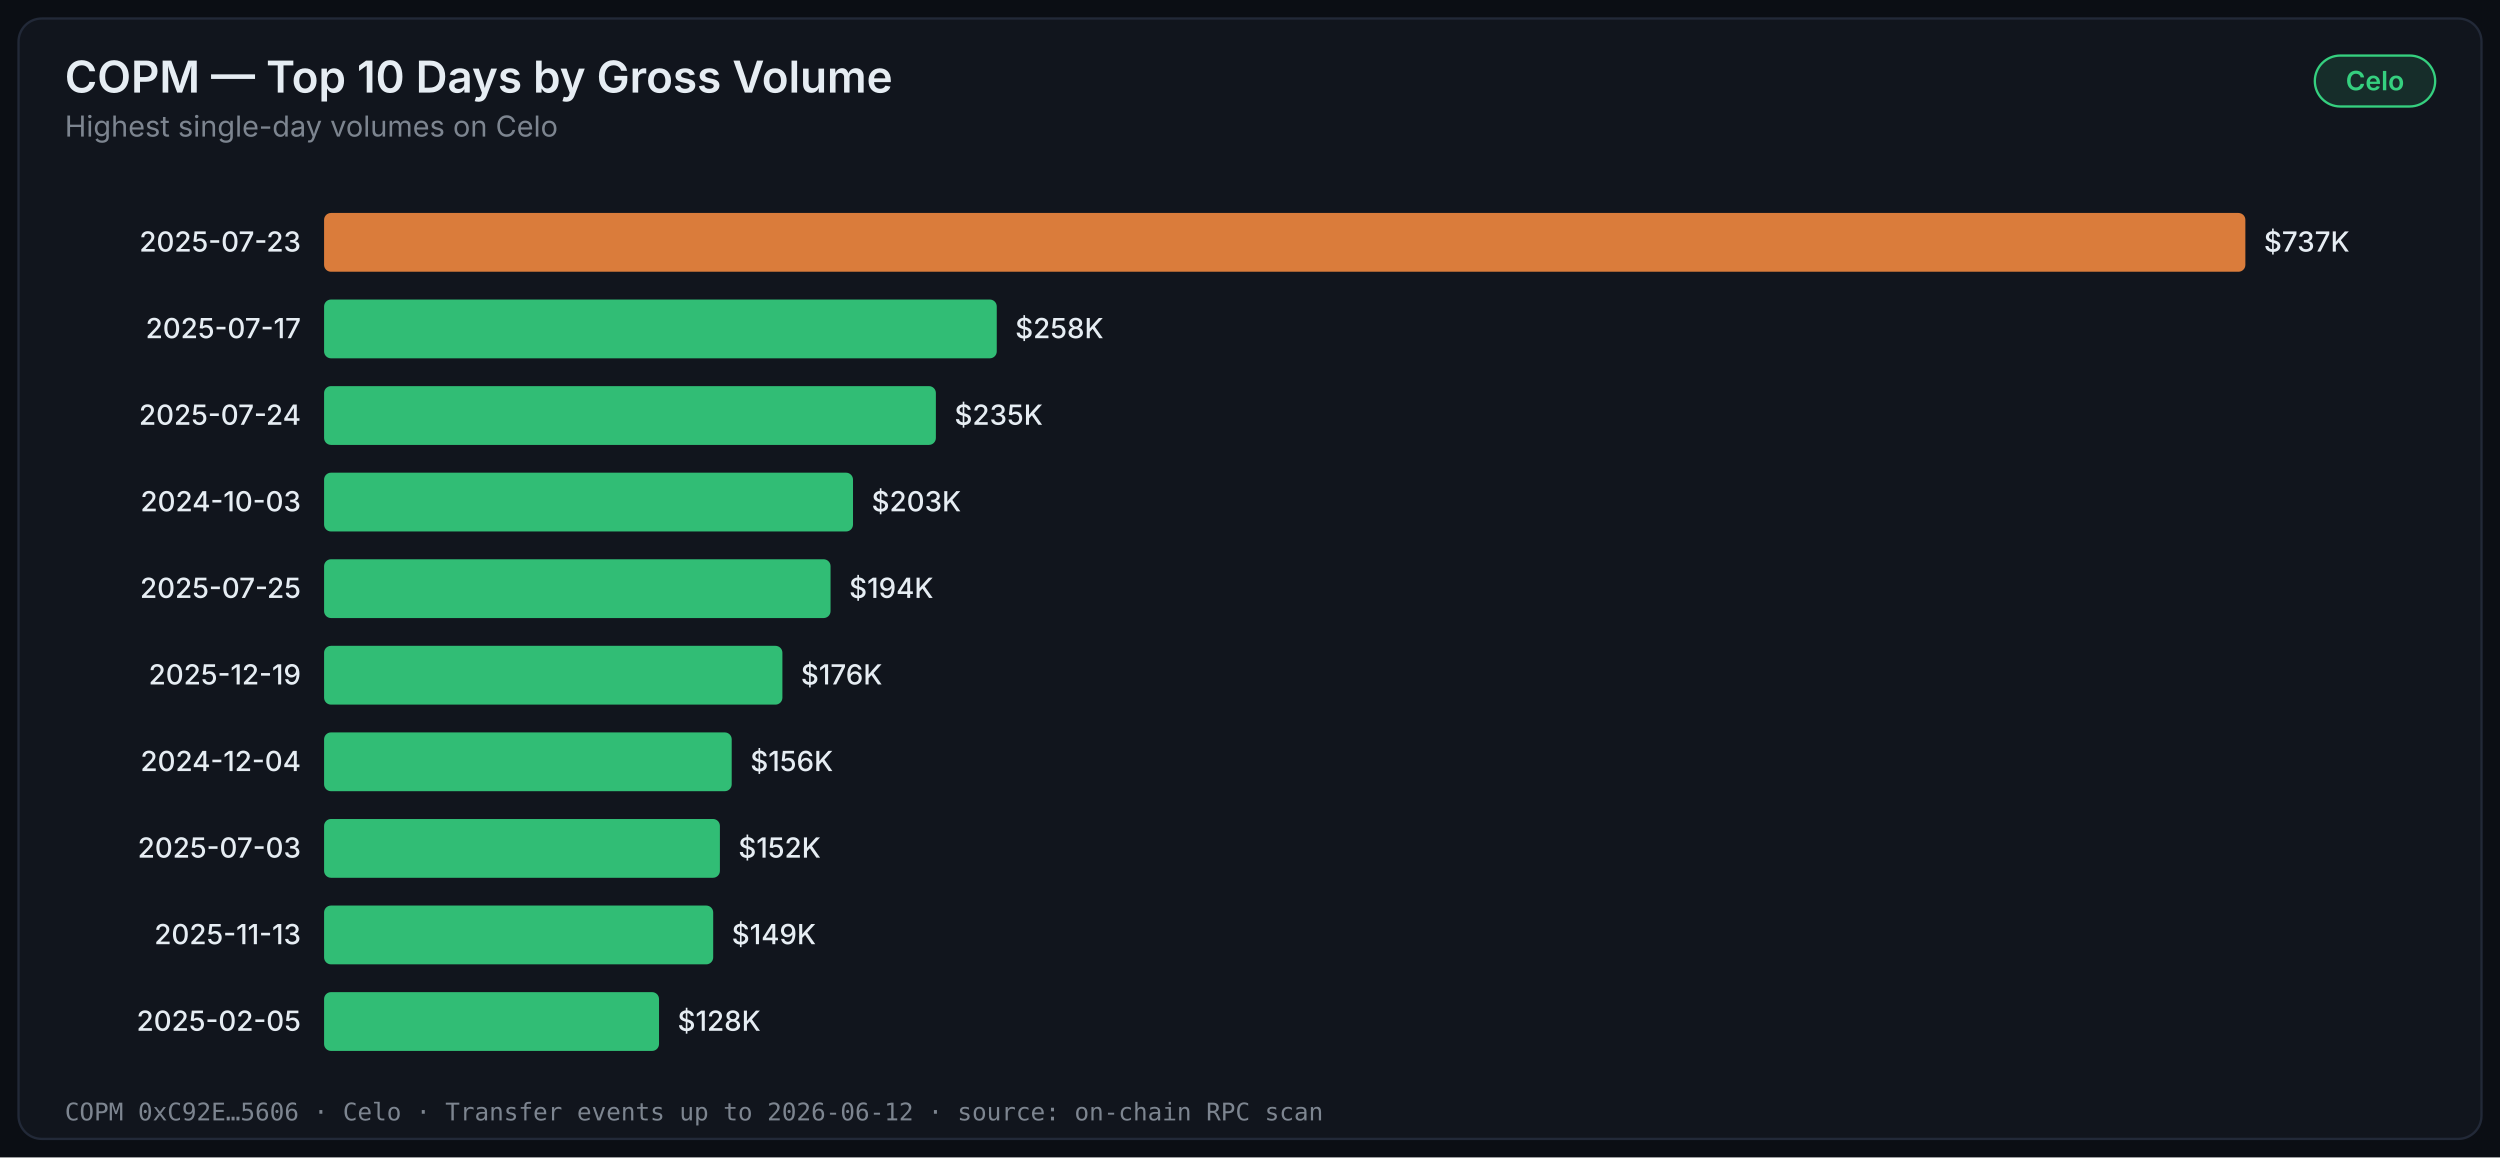
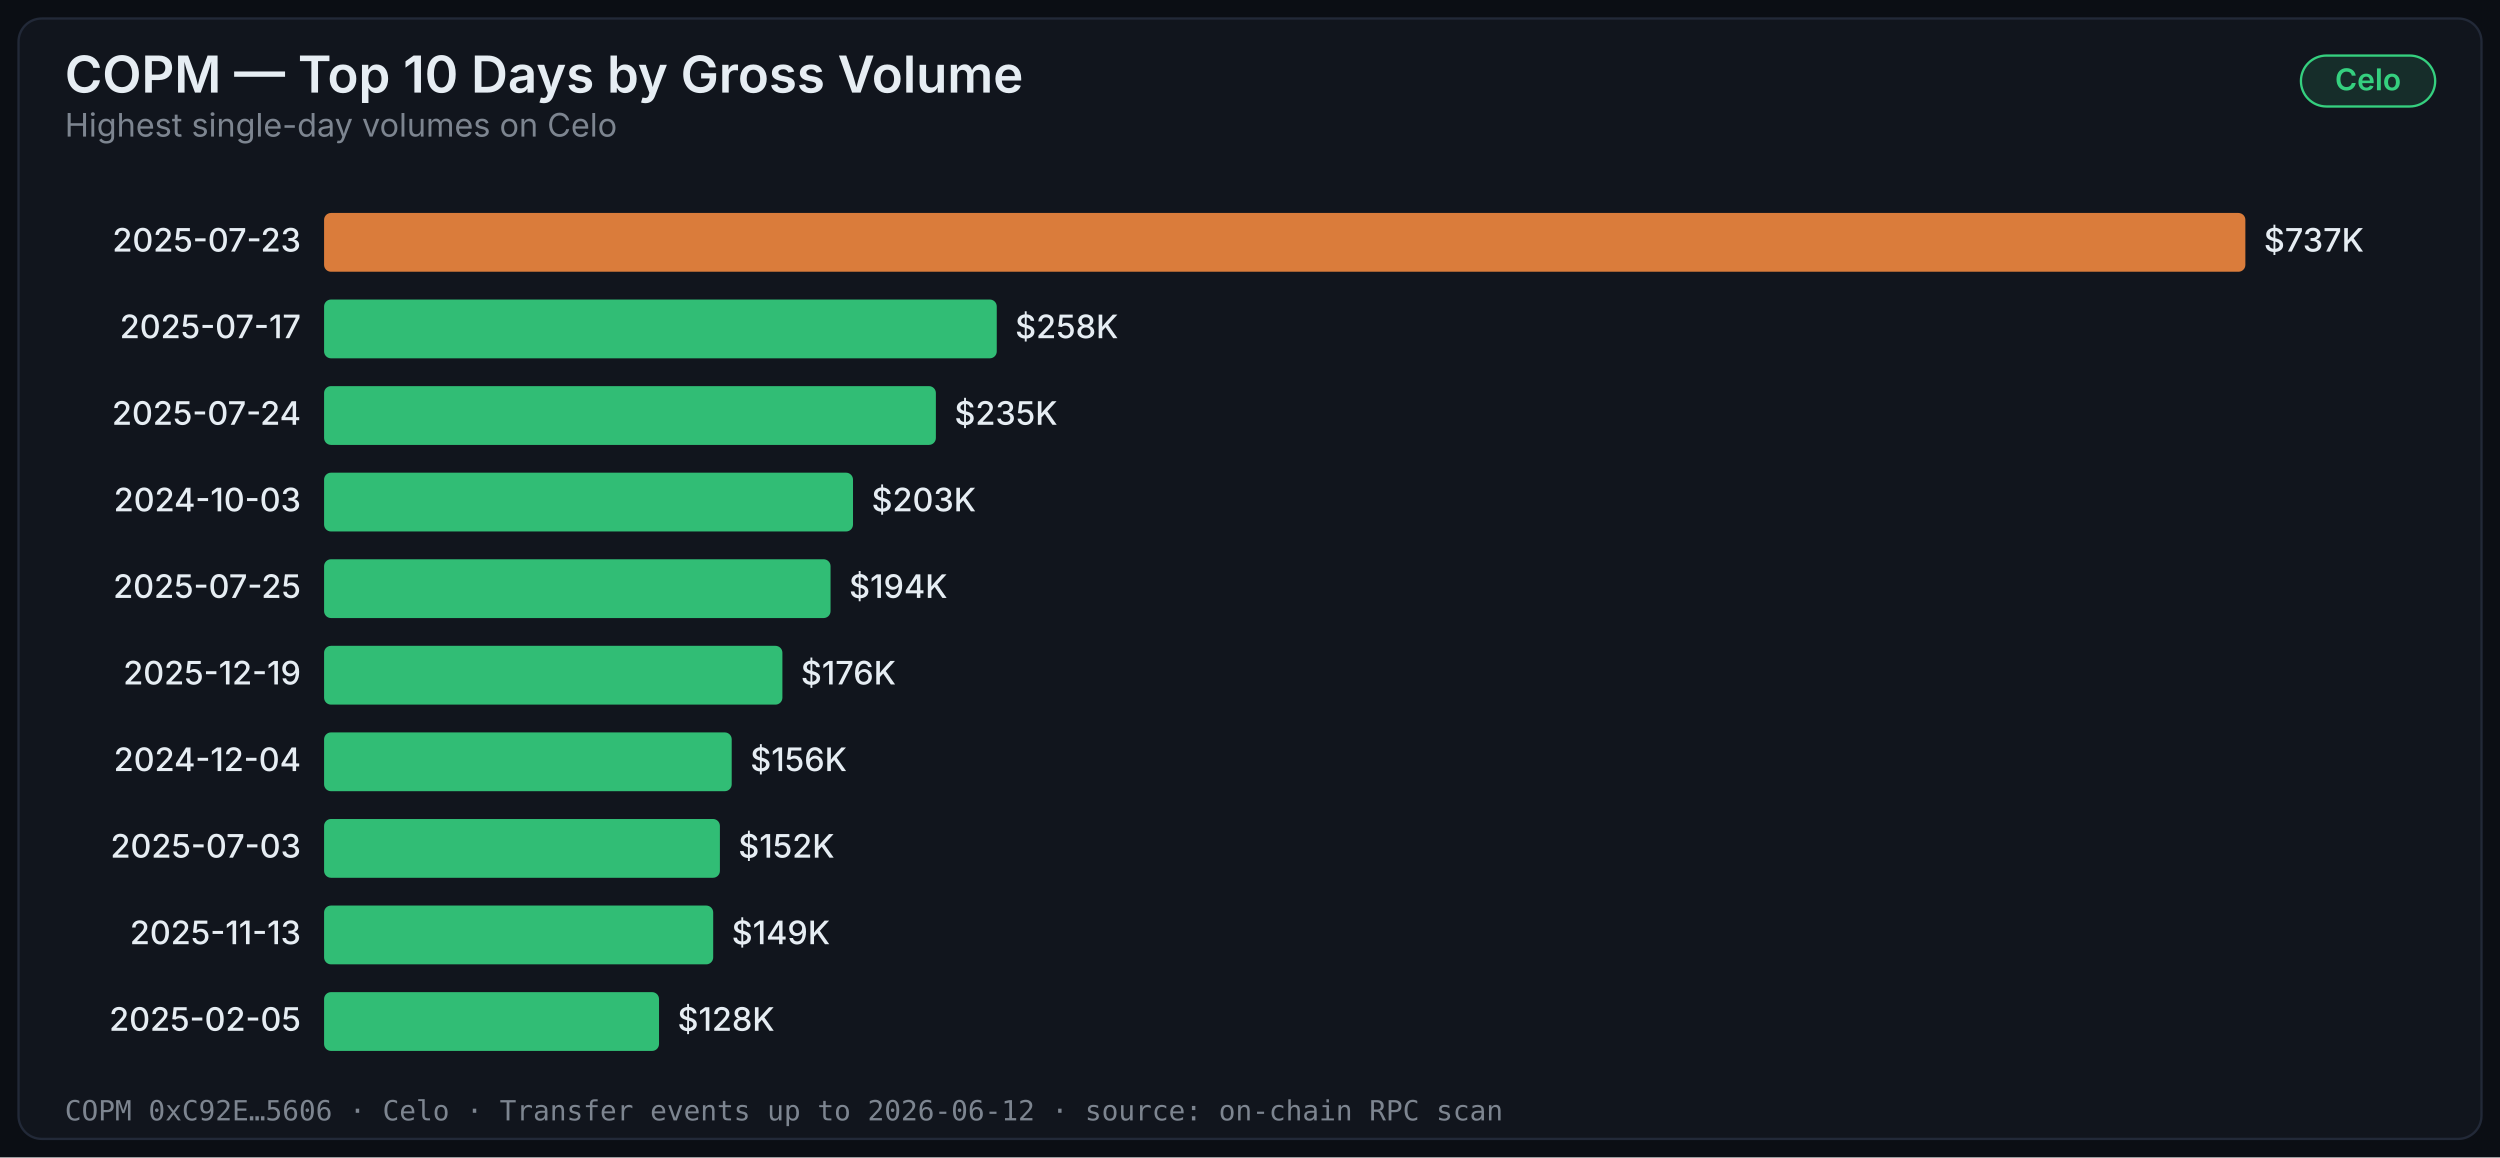
<svg xmlns="http://www.w3.org/2000/svg" width="1080" height="500" viewBox="0 0 1080 500" role="img" aria-label="COPM — Top 10 Days by Gross Volume">
  <style>
-     .title { font: 600 19px -apple-system, 'Segoe UI', system-ui, sans-serif; fill: #e6edf3; }
-     .subtitle { font: 400 12.5px -apple-system, 'Segoe UI', system-ui, sans-serif; fill: #7d8590; }
-     .axis { font: 400 11px -apple-system, 'Segoe UI', system-ui, sans-serif; fill: #8b949e; }
-     .label { font: 500 12px -apple-system, 'Segoe UI', system-ui, sans-serif; fill: #e6edf3; }
-     .annot { font: 600 11.5px -apple-system, 'Segoe UI', system-ui, sans-serif; }
-     .badge { font: 600 11.5px -apple-system, 'Segoe UI', system-ui, sans-serif; }
-     .footer { font: 400 10.5px ui-monospace, 'SF Mono', Menlo, monospace; fill: #7d8590; }
+     .title { font: 600 22px -apple-system, 'Segoe UI', system-ui, sans-serif; fill: #e6edf3; }
+     .subtitle { font: 400 14px -apple-system, 'Segoe UI', system-ui, sans-serif; fill: #7d8590; }
+     .axis { font: 400 13px -apple-system, 'Segoe UI', system-ui, sans-serif; fill: #8b949e; }
+     .label { font: 500 14px -apple-system, 'Segoe UI', system-ui, sans-serif; fill: #e6edf3; }
+     .annot { font: 600 13px -apple-system, 'Segoe UI', system-ui, sans-serif; }
+     .badge { font: 600 13px -apple-system, 'Segoe UI', system-ui, sans-serif; }
+     .footer { font: 400 12px ui-monospace, 'SF Mono', Menlo, monospace; fill: #7d8590; }
  </style>
  <defs />
  <rect width="1080" height="500" fill="#0b0e14" />
  <rect x="8" y="8" width="1064" height="484" rx="10" fill="#11151d" stroke="#222938" stroke-width="1" />
  <text x="28" y="40" class="title">COPM — Top 10 Days by Gross Volume</text>
-   <rect x="1000" y="24" width="52" height="22" rx="11" fill="#35d07f22" stroke="#35d07f" stroke-width="1" />
-   <text x="1026" y="39" class="badge" fill="#35d07f" text-anchor="middle">Celo</text>
+   <rect x="994" y="24" width="58" height="22" rx="11" fill="#35d07f22" stroke="#35d07f" stroke-width="1" />
+   <text x="1023" y="39" class="badge" fill="#35d07f" text-anchor="middle">Celo</text>
  <text x="28" y="59" class="subtitle">Highest single-day volumes on Celo</text>
  <text x="130" y="108.7" class="label" text-anchor="end">2025-07-23</text>
  <rect x="140" y="92.0" width="830.0" height="25.4" fill="#f0883e" fill-opacity="0.9" rx="3" />
  <text x="978" y="108.7" class="label">$737K</text>
  <text x="130" y="146.1" class="label" text-anchor="end">2025-07-17</text>
  <rect x="140" y="129.4" width="290.6" height="25.4" fill="#35d07f" fill-opacity="0.9" rx="3" />
  <text x="438.566" y="146.1" class="label">$258K</text>
  <text x="130" y="183.5" class="label" text-anchor="end">2025-07-24</text>
  <rect x="140" y="166.8" width="264.3" height="25.4" fill="#35d07f" fill-opacity="0.9" rx="3" />
  <text x="412.342" y="183.5" class="label">$235K</text>
  <text x="130" y="220.9" class="label" text-anchor="end">2024-10-03</text>
  <rect x="140" y="204.2" width="228.5" height="25.4" fill="#35d07f" fill-opacity="0.9" rx="3" />
  <text x="376.535" y="220.9" class="label">$203K</text>
  <text x="130" y="258.3" class="label" text-anchor="end">2025-07-25</text>
  <rect x="140" y="241.6" width="218.8" height="25.4" fill="#35d07f" fill-opacity="0.9" rx="3" />
  <text x="366.828" y="258.3" class="label">$194K</text>
  <text x="130" y="295.7" class="label" text-anchor="end">2025-12-19</text>
  <rect x="140" y="279.0" width="198.0" height="25.4" fill="#35d07f" fill-opacity="0.9" rx="3" />
  <text x="345.976" y="295.7" class="label">$176K</text>
  <text x="130" y="333.1" class="label" text-anchor="end">2024-12-04</text>
  <rect x="140" y="316.4" width="176.1" height="25.4" fill="#35d07f" fill-opacity="0.9" rx="3" />
  <text x="324.142" y="333.1" class="label">$156K</text>
  <text x="130" y="370.5" class="label" text-anchor="end">2025-07-03</text>
  <rect x="140" y="353.8" width="171.0" height="25.4" fill="#35d07f" fill-opacity="0.9" rx="3" />
  <text x="318.97" y="370.5" class="label">$152K</text>
  <text x="130" y="407.9" class="label" text-anchor="end">2025-11-13</text>
  <rect x="140" y="391.2" width="168.1" height="25.4" fill="#35d07f" fill-opacity="0.9" rx="3" />
  <text x="316.111" y="407.9" class="label">$149K</text>
  <text x="130" y="445.3" class="label" text-anchor="end">2025-02-05</text>
  <rect x="140" y="428.6" width="144.7" height="25.4" fill="#35d07f" fill-opacity="0.9" rx="3" />
  <text x="292.706" y="445.3" class="label">$128K</text>
  <text x="28" y="484" class="footer">COPM 0xC92E…5606 · Celo · Transfer events up to 2026-06-12 · source: on-chain RPC scan</text>
</svg>
